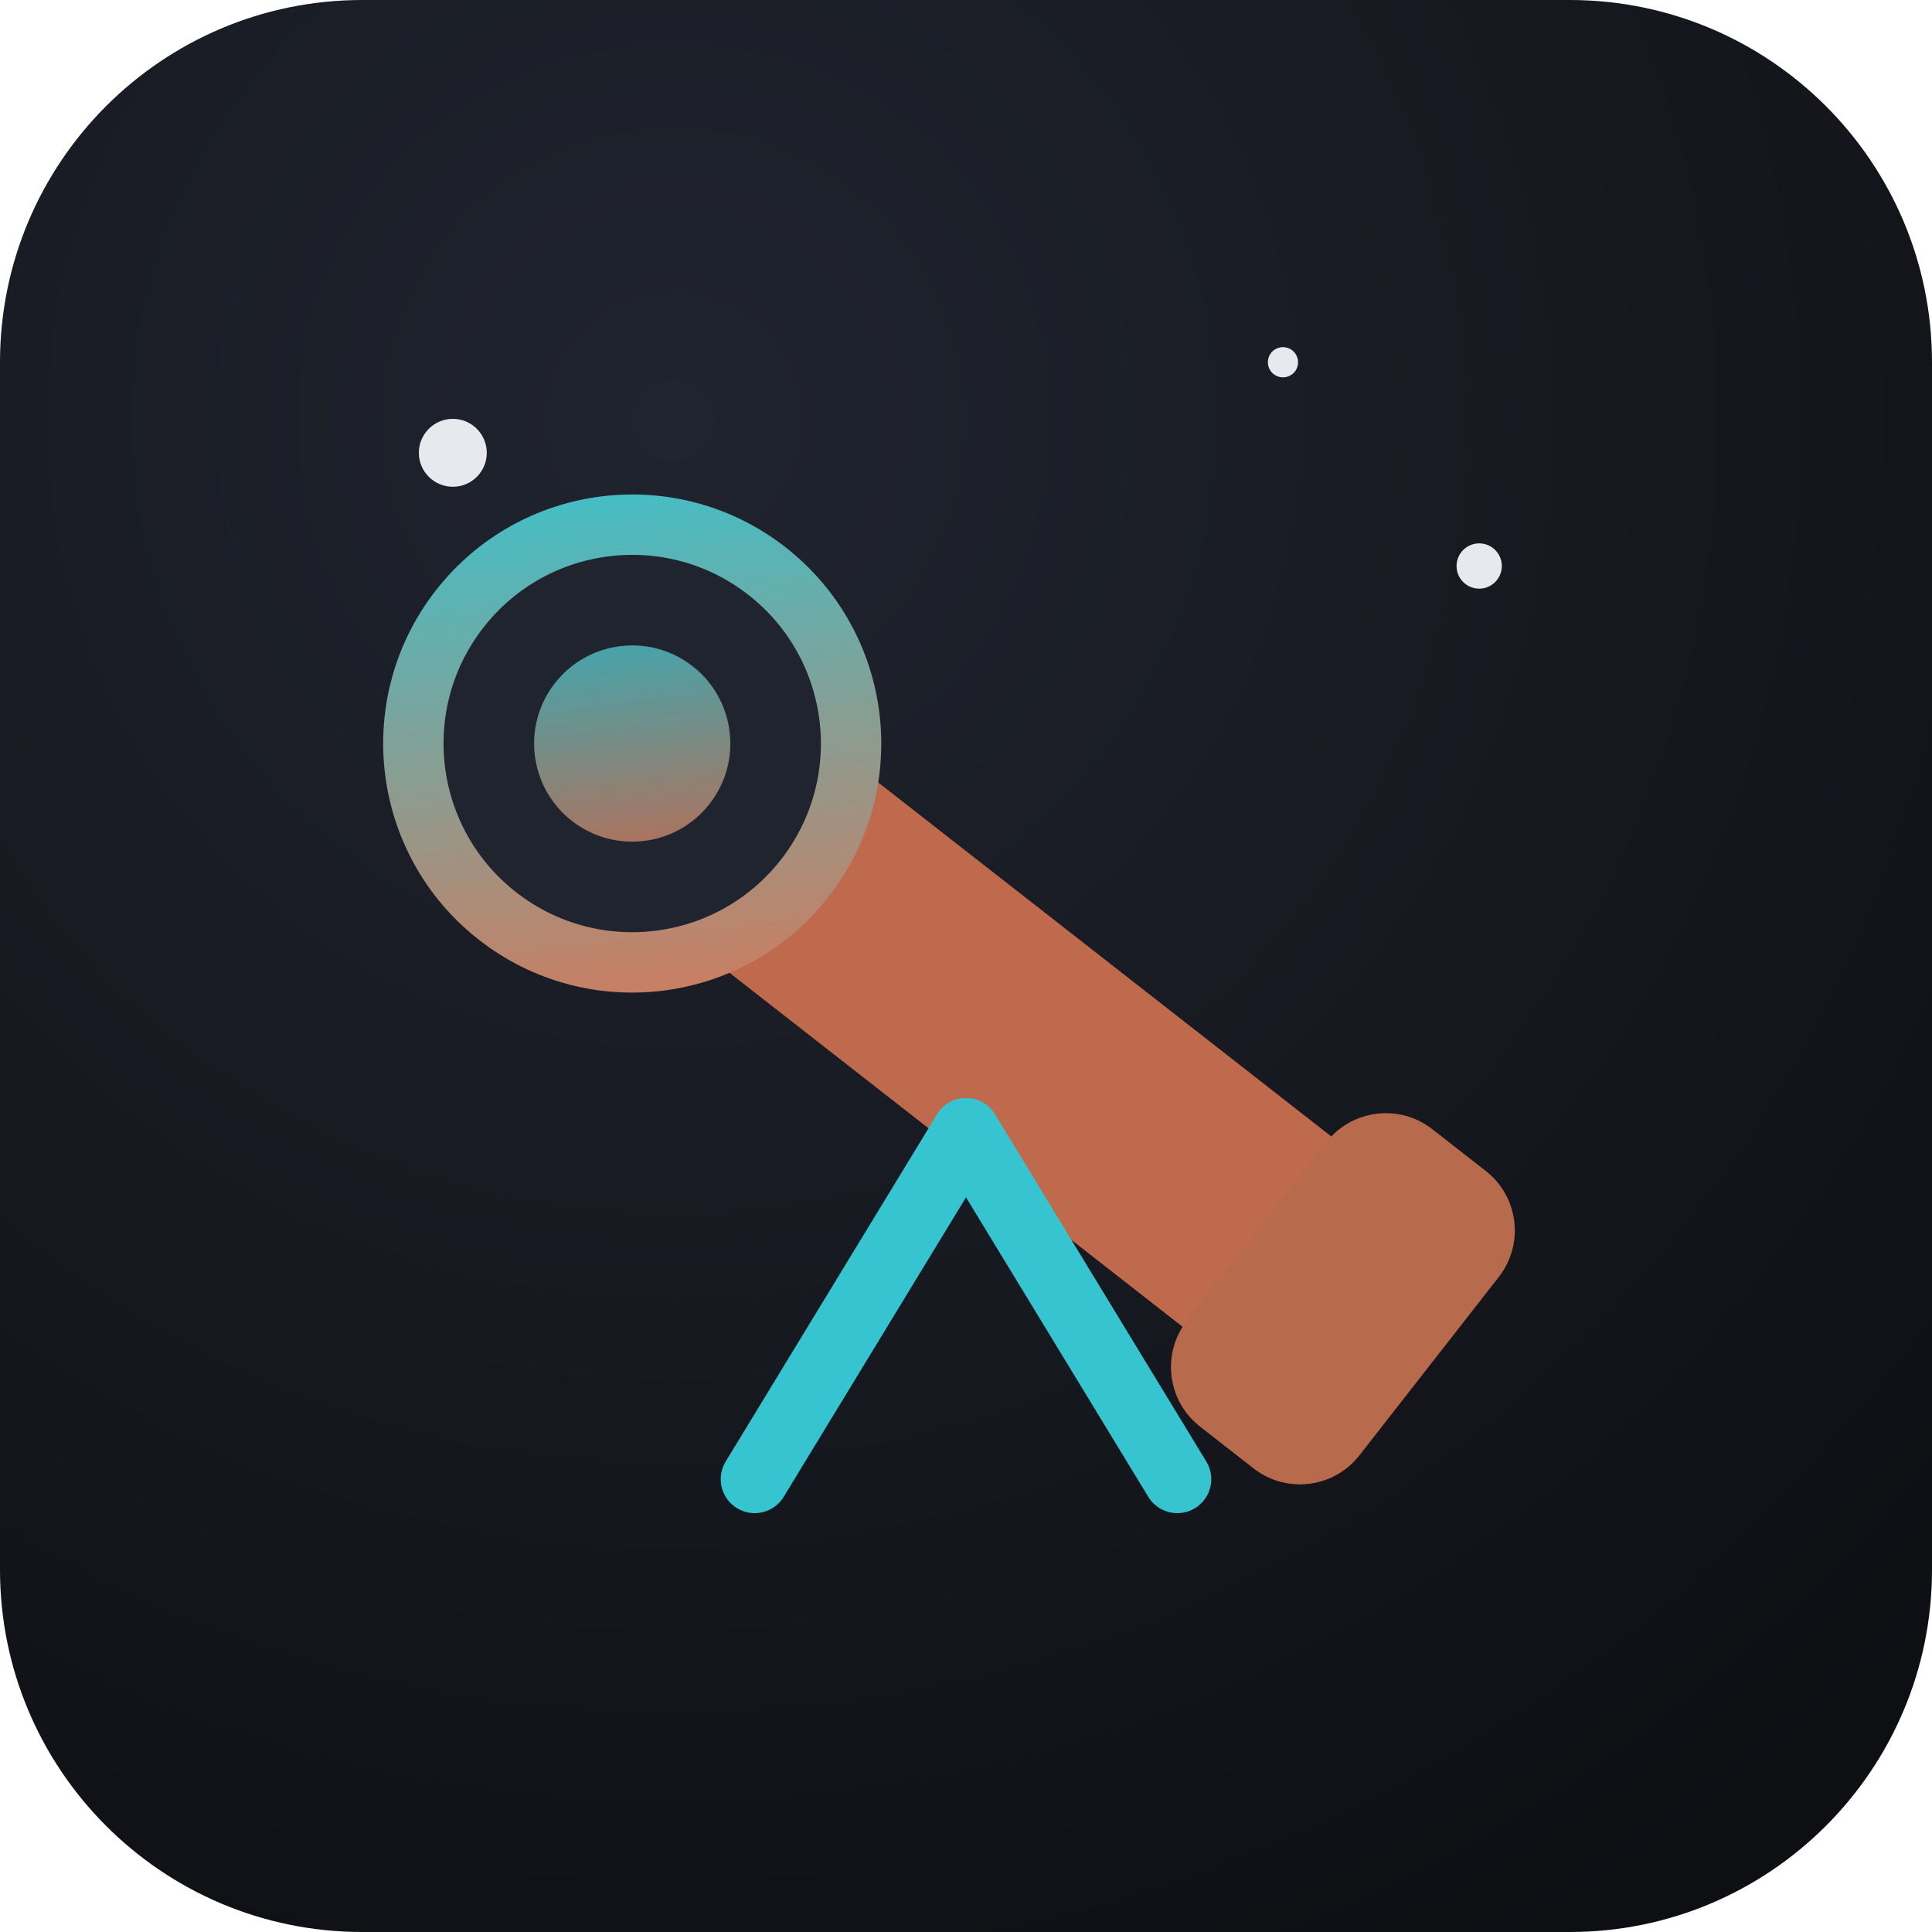
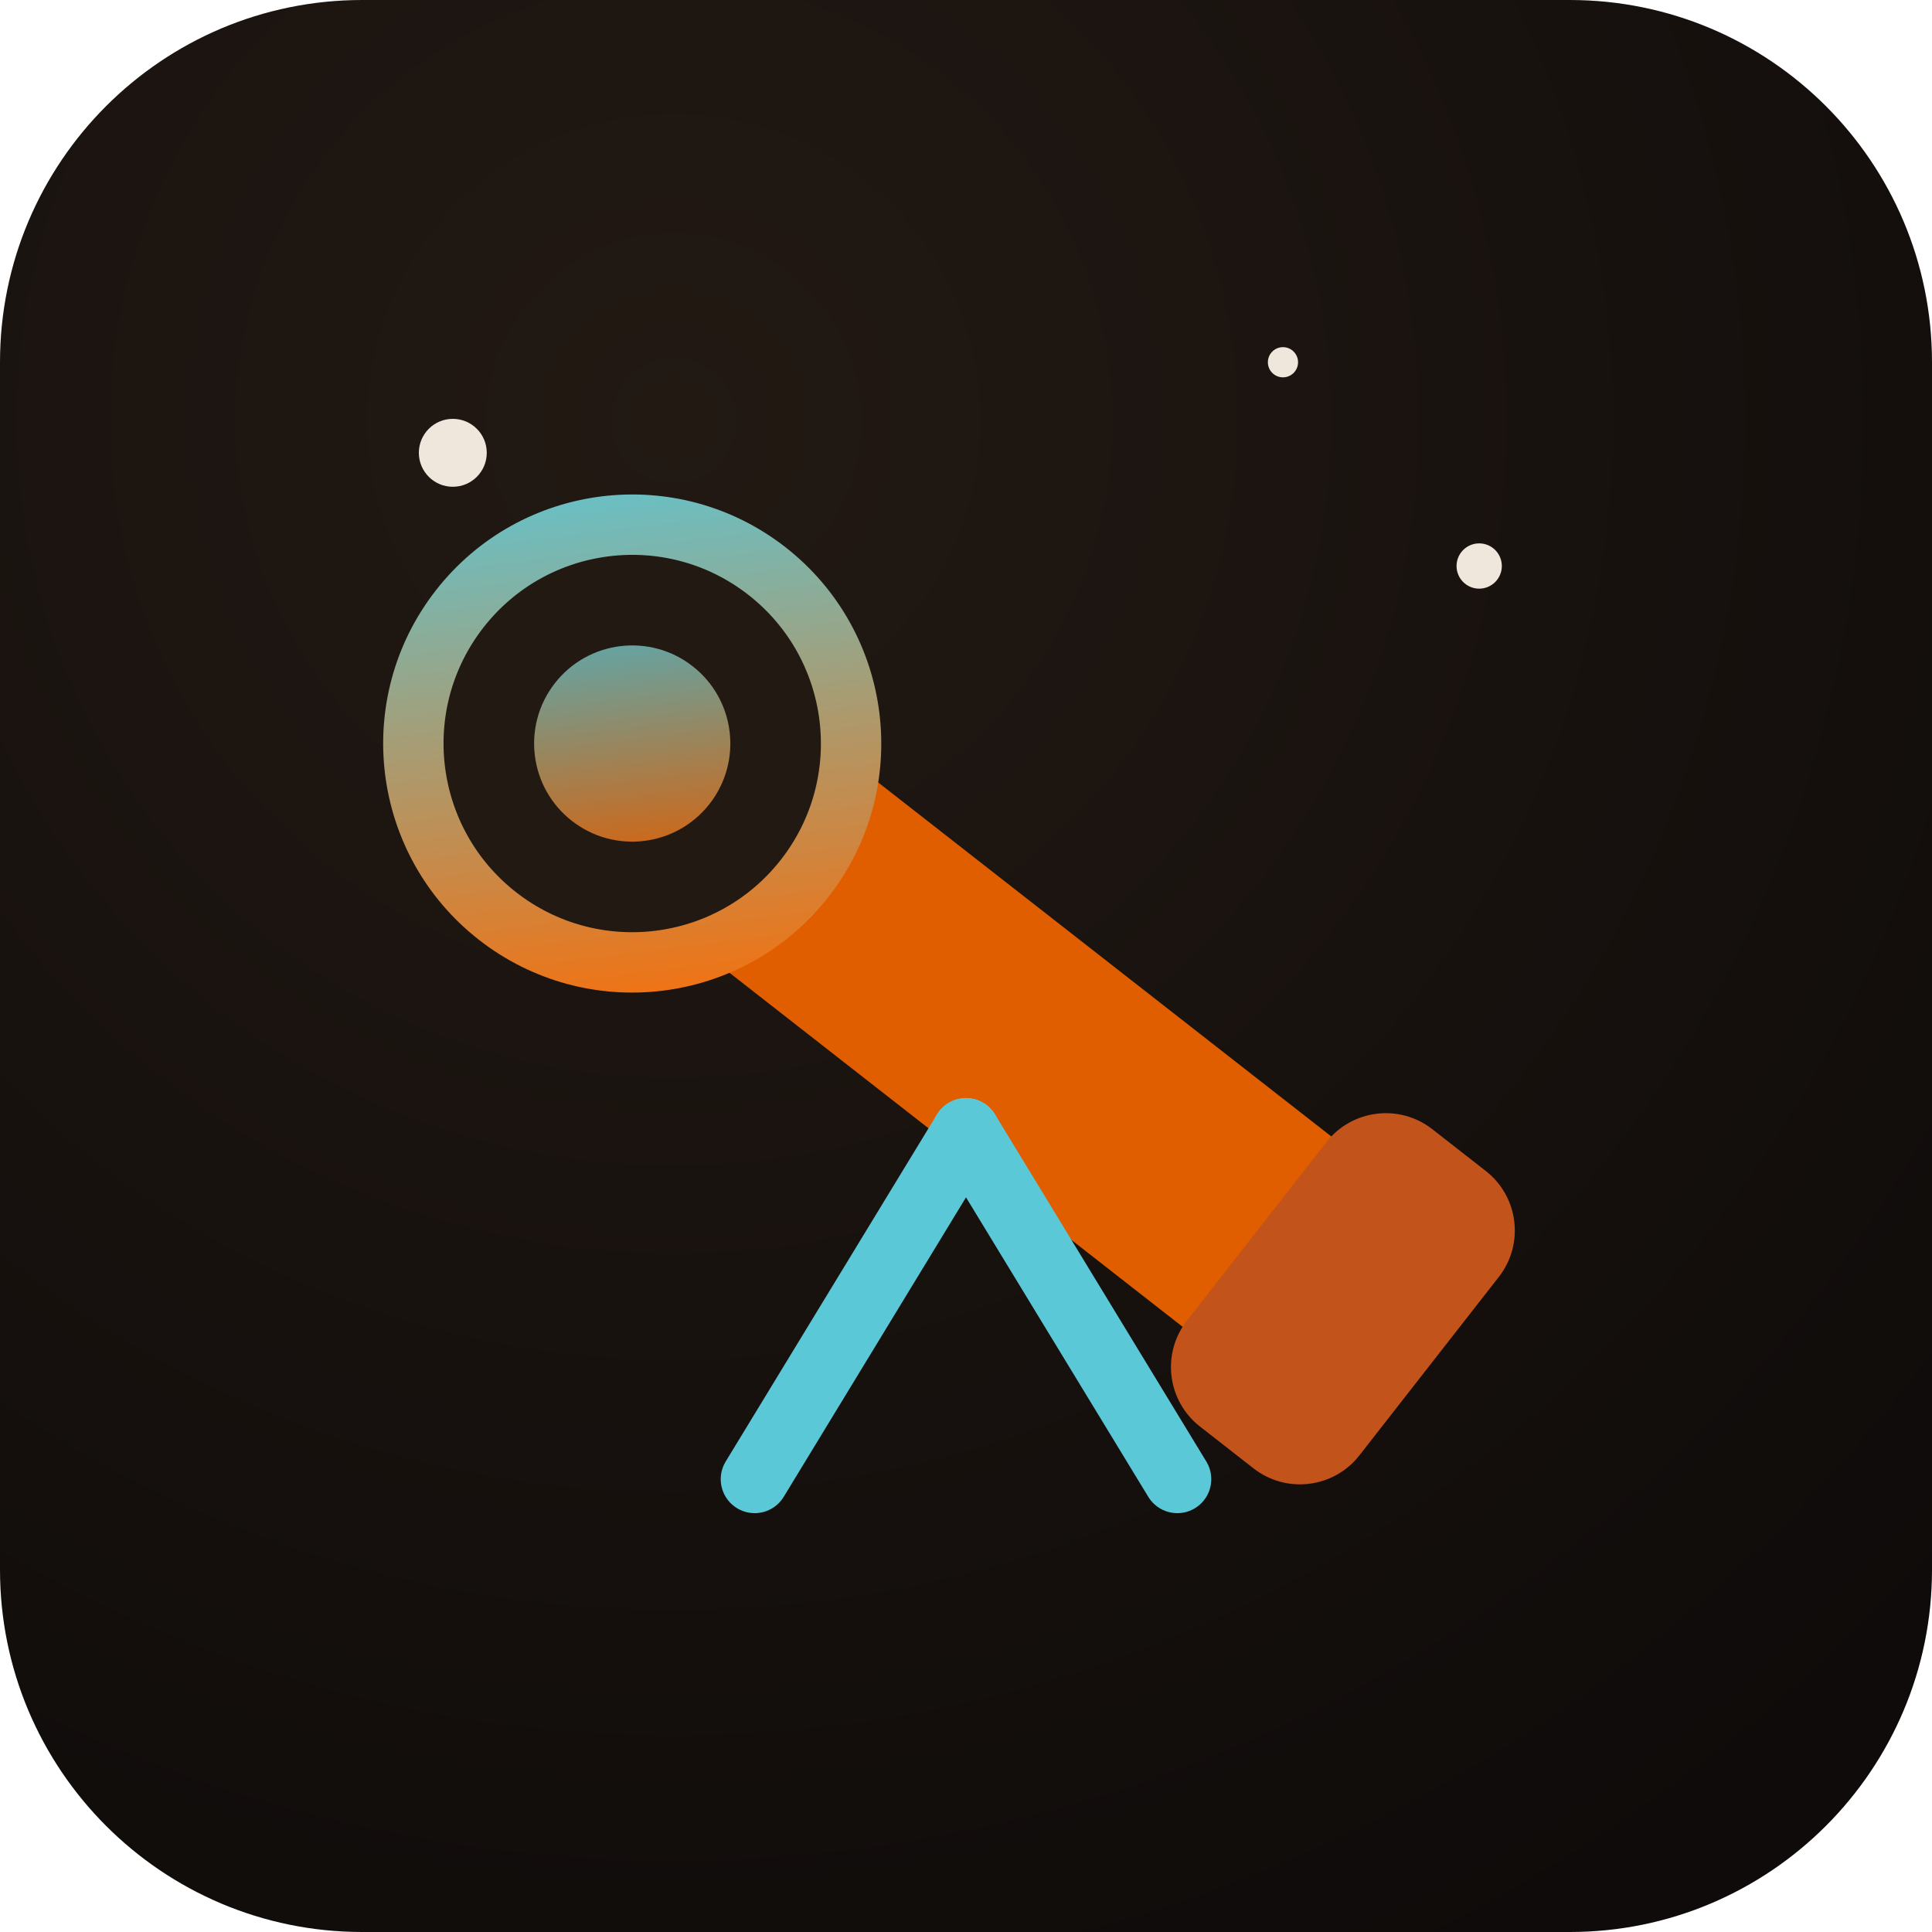
<svg xmlns="http://www.w3.org/2000/svg" viewBox="0 0 512 512" role="img" aria-label="ClaudeScope">
  <defs>
    <radialGradient id="bg" cx="35%" cy="22%" r="90%">
-       <stop offset="0%" stop-color="#20242f" />
-       <stop offset="100%" stop-color="#0e0f13" />
+       <stop offset="0%" stop-color="#221913" />
+       <stop offset="100%" stop-color="#0e0b0a" />
    </radialGradient>
    <linearGradient id="lens" x1="0" y1="0" x2="1" y2="1">
-       <stop offset="0%" stop-color="#36c5d0" />
-       <stop offset="100%" stop-color="#d97757" />
+       <stop offset="0%" stop-color="#5bc8d8" />
+       <stop offset="100%" stop-color="#ff6a00" />
    </linearGradient>
  </defs>
  <rect width="512" height="512" rx="96" fill="url(#bg)" />
  <g transform="rotate(38 256 256)">
-     <rect x="150" y="232" width="250" height="64" rx="32" fill="#d97757" />
+     <rect x="150" y="232" width="250" height="64" rx="32" fill="#ff6a00" />
    <rect x="150" y="232" width="250" height="64" rx="32" fill="#000" opacity="0.12" />
-     <rect x="360" y="214" width="58" height="100" rx="20" fill="#b86a4c" />
-     <circle cx="150" cy="264" r="58" fill="#20242f" stroke="url(#lens)" stroke-width="16" />
+     <rect x="360" y="214" width="58" height="100" rx="20" fill="#c2531a" />
+     <circle cx="150" cy="264" r="58" fill="#221913" stroke="url(#lens)" stroke-width="16" />
    <circle cx="150" cy="264" r="26" fill="url(#lens)" opacity="0.85" />
  </g>
-   <g stroke="#36c5d0" stroke-width="18" stroke-linecap="round">
+   <g stroke="#5bc8d8" stroke-width="18" stroke-linecap="round">
    <line x1="256" y1="300" x2="200" y2="392" />
    <line x1="256" y1="300" x2="312" y2="392" />
  </g>
-   <g fill="#e7e9ee">
+   <g fill="#efe7dc">
    <circle cx="120" cy="120" r="9" />
    <circle cx="392" cy="150" r="6" />
    <circle cx="340" cy="96" r="4" />
  </g>
</svg>
